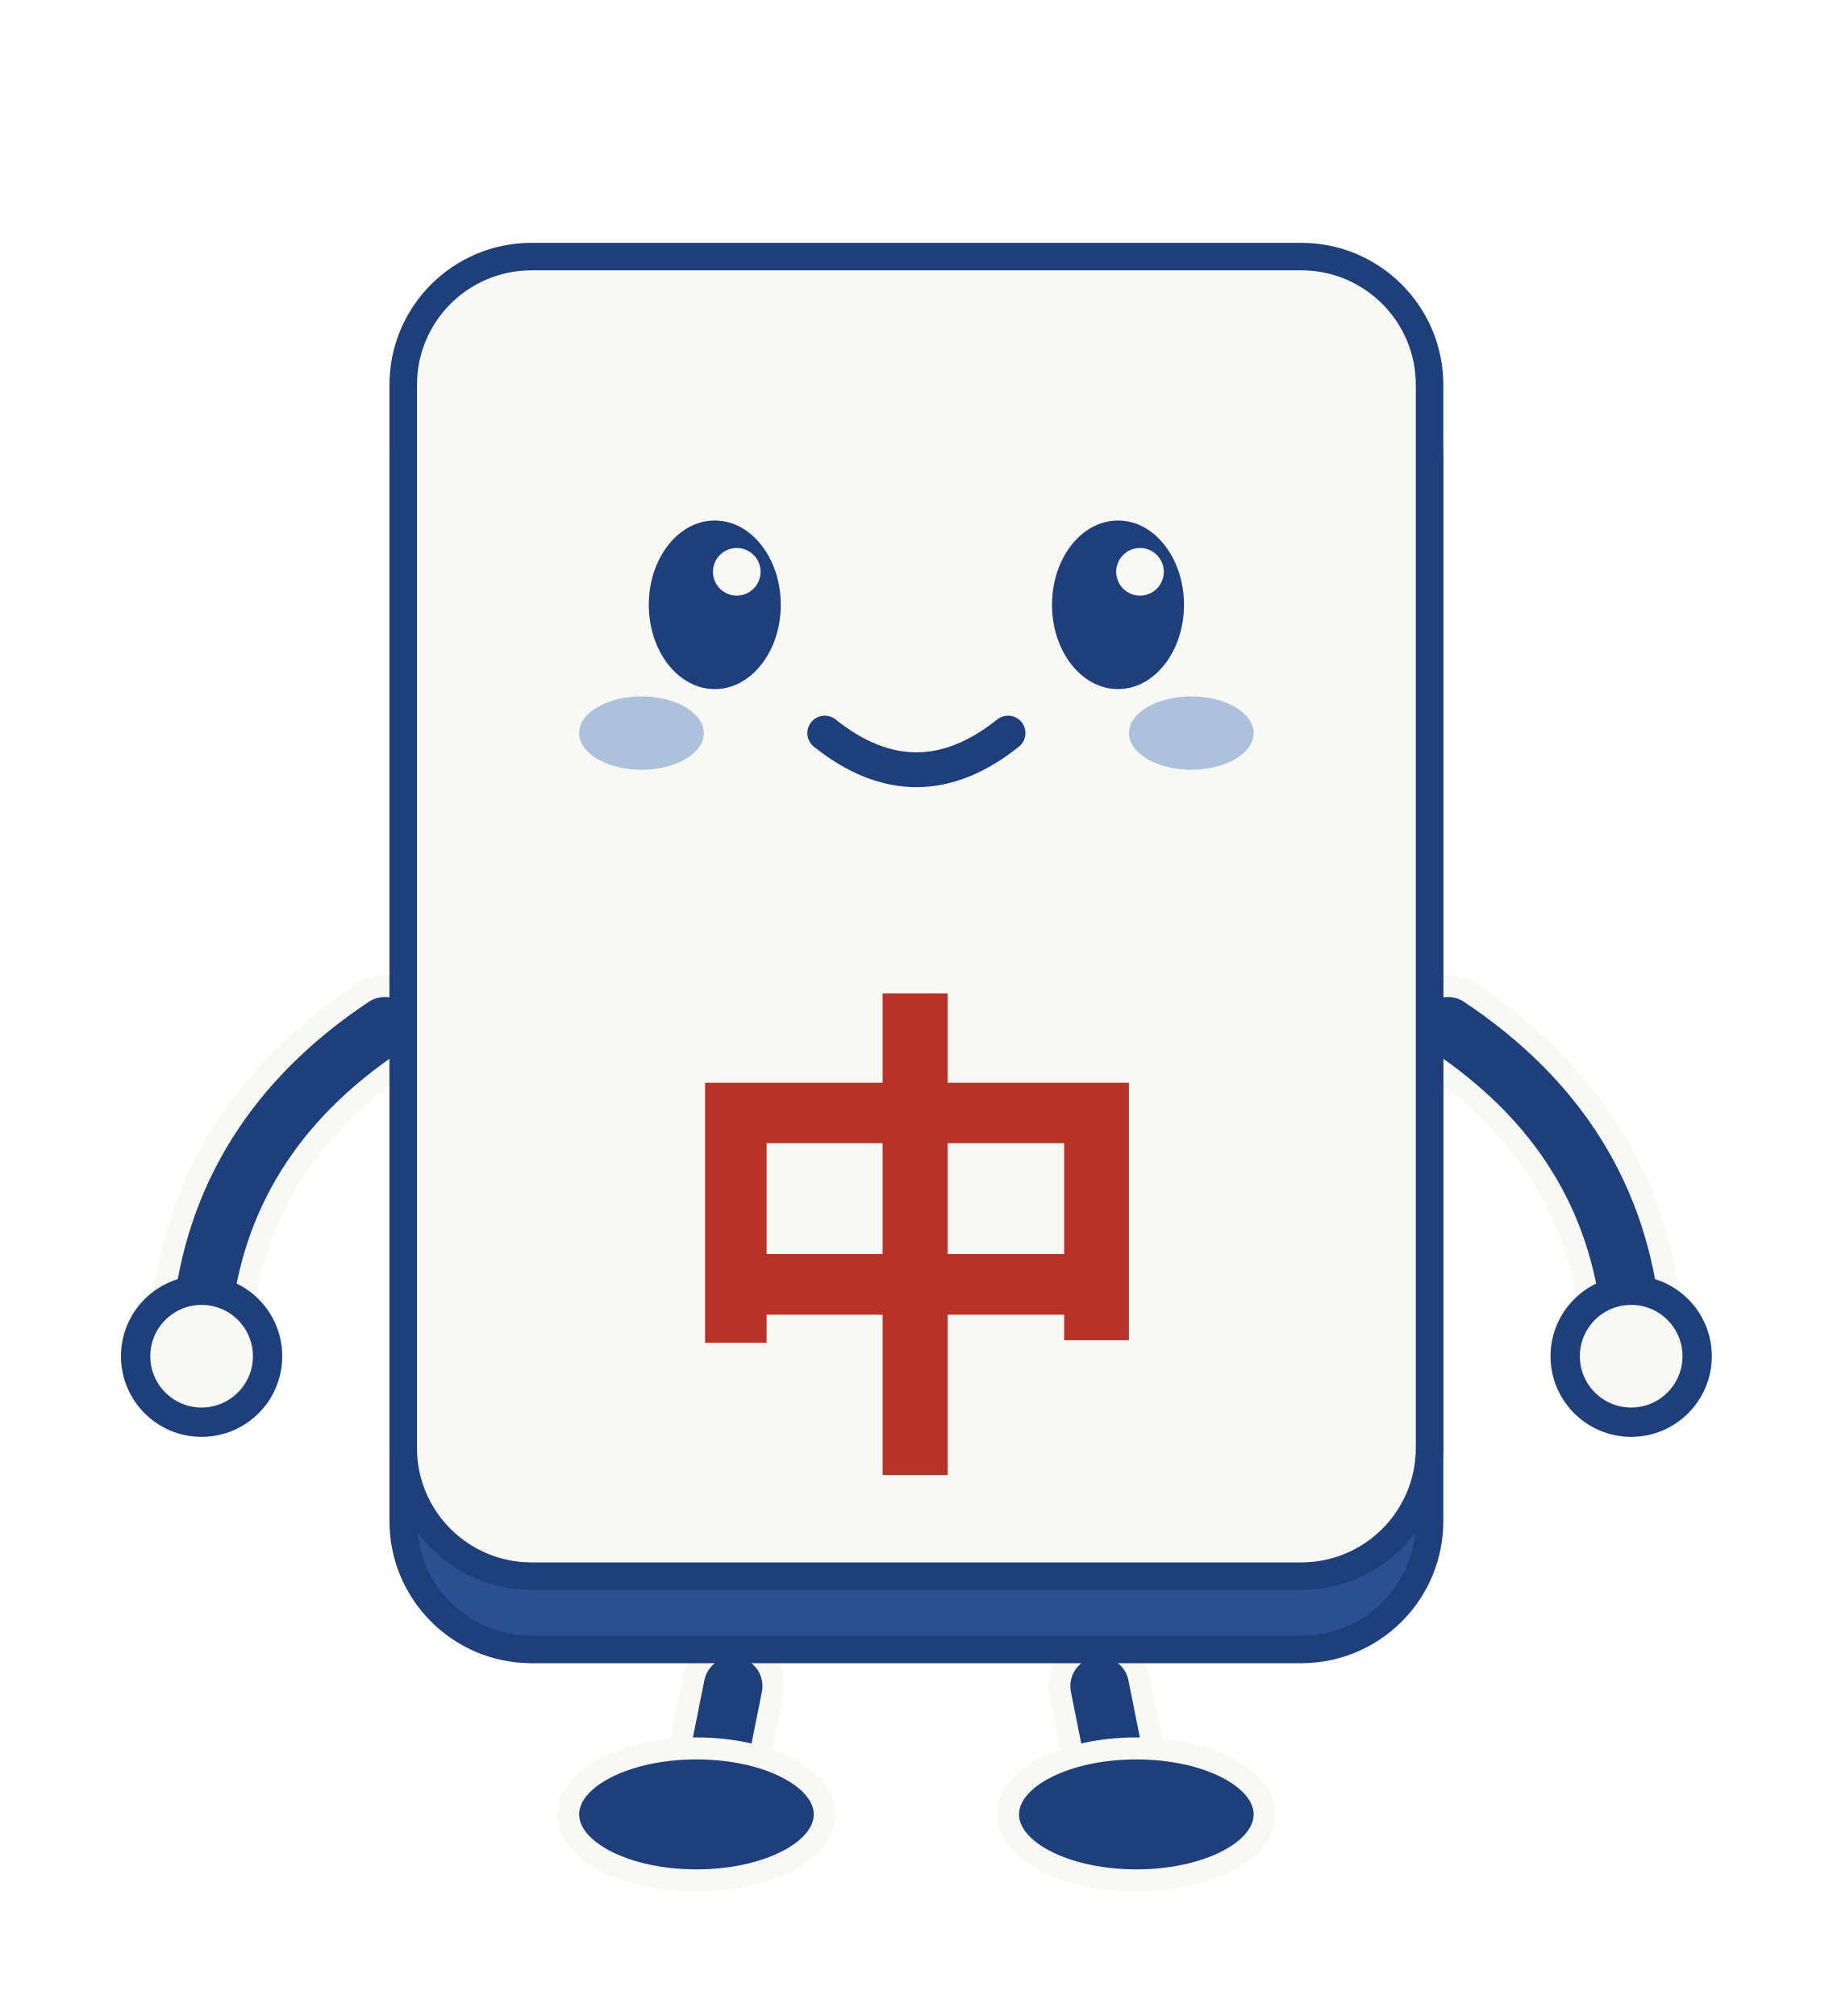
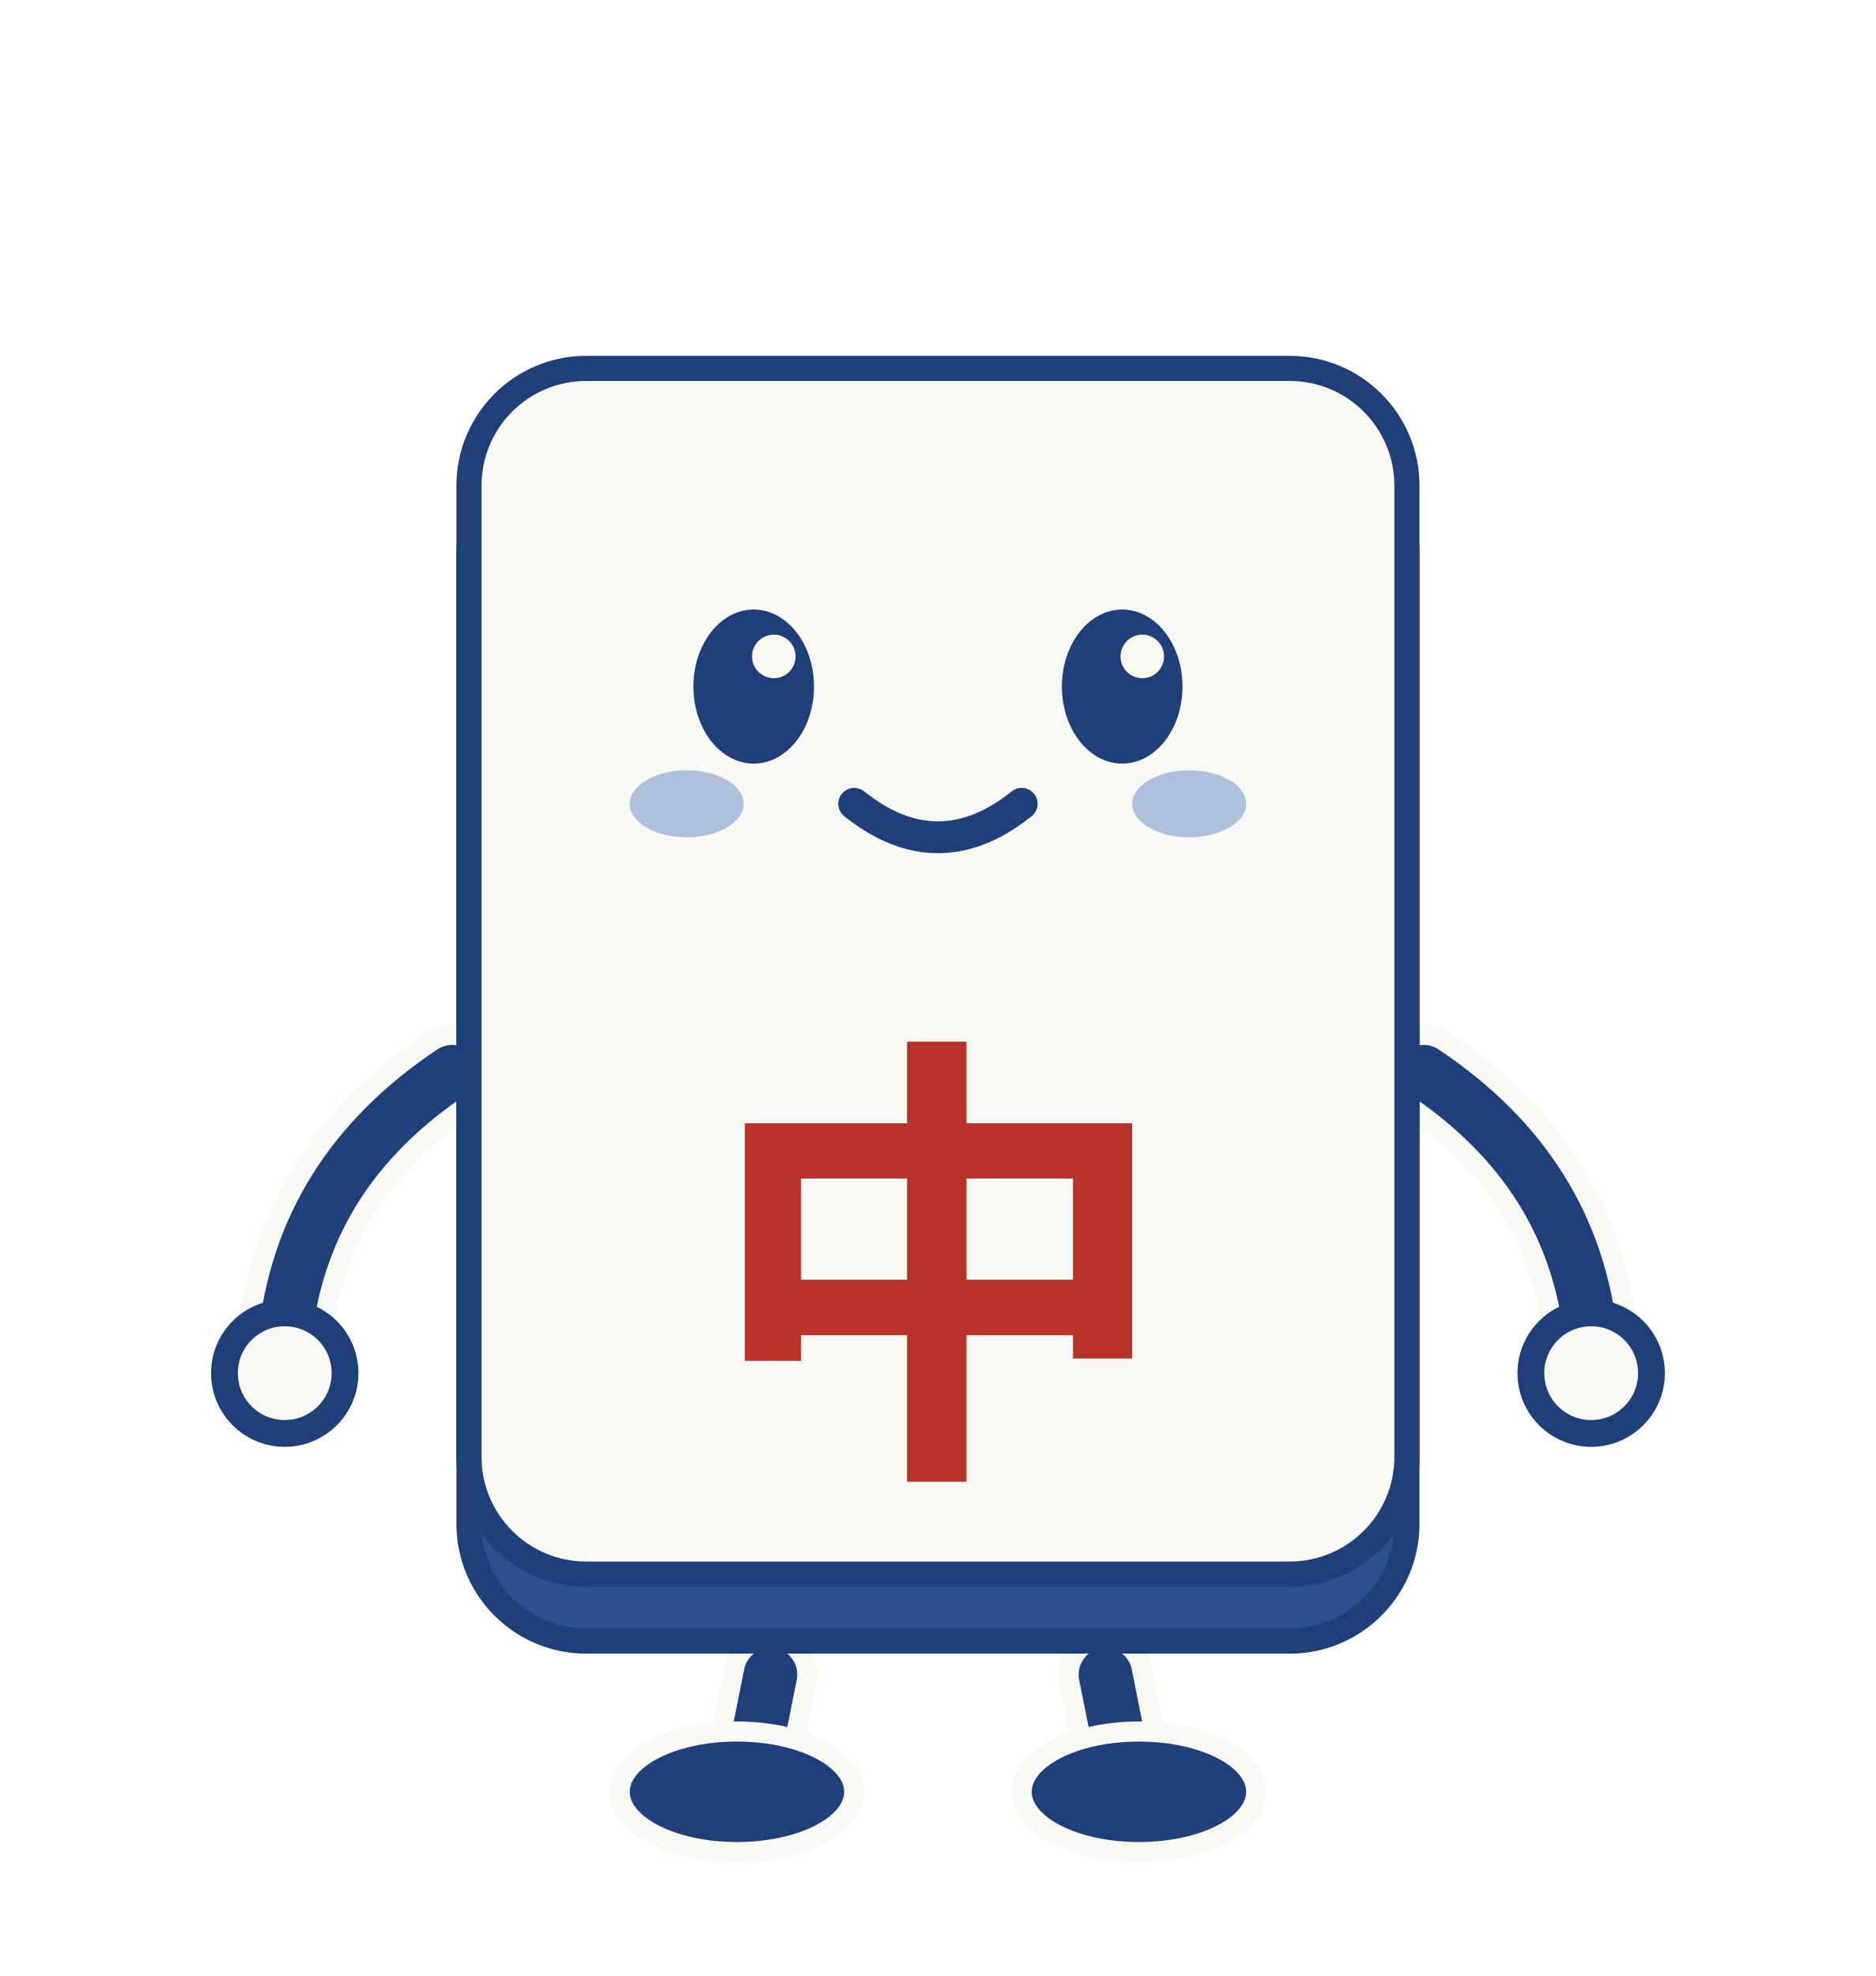
- <svg xmlns="http://www.w3.org/2000/svg" viewBox="0 0 100 110">
+ <svg xmlns="http://www.w3.org/2000/svg" viewBox="-6 -8 112 118">
  <path d="M40 92 L39 97 M60 92 L61 97" stroke="#f8f8f4" stroke-width="5.6" fill="none" stroke-linecap="round" stroke-linejoin="round" />
  <path d="M40 92 L39 97 M60 92 L61 97" stroke="#1e3f7a" stroke-width="3.2" fill="none" stroke-linecap="round" stroke-linejoin="round" />
  <ellipse cx="38" cy="99" rx="7" ry="3.6" fill="#1e3f7a" stroke="#f8f8f4" stroke-width="1.2" />
  <ellipse cx="62" cy="99" rx="7" ry="3.6" fill="#1e3f7a" stroke="#f8f8f4" stroke-width="1.2" />
  <path d="M21 56 Q12 62 11 72" stroke="#f8f8f4" stroke-width="5.6" fill="none" stroke-linecap="round" stroke-linejoin="round" />
  <path d="M21 56 Q12 62 11 72" stroke="#1e3f7a" stroke-width="3.2" fill="none" stroke-linecap="round" stroke-linejoin="round" />
  <path d="M79 56 Q88 62 89 72" stroke="#f8f8f4" stroke-width="5.6" fill="none" stroke-linecap="round" stroke-linejoin="round" />
  <path d="M79 56 Q88 62 89 72" stroke="#1e3f7a" stroke-width="3.2" fill="none" stroke-linecap="round" stroke-linejoin="round" />
  <g transform="translate(20 12)">
    <rect x="2" y="6" width="56" height="72" rx="7" fill="#2c4f8f" stroke="#1e3f7a" stroke-width="1.5" />
    <rect x="2" y="2" width="56" height="72" rx="7" fill="#f8f8f4" stroke="#1e3f7a" stroke-width="1.5" />
    <ellipse cx="19" cy="21" rx="3.6" ry="4.6" fill="#1e3f7a" />
    <circle cx="20.2" cy="19.2" r="1.3" fill="#f8f8f4" />
    <ellipse cx="41" cy="21" rx="3.6" ry="4.6" fill="#1e3f7a" />
    <circle cx="42.2" cy="19.2" r="1.3" fill="#f8f8f4" />
    <ellipse cx="15" cy="28" rx="3.4" ry="2" fill="#6f93c9" opacity="0.55" />
    <ellipse cx="45" cy="28" rx="3.4" ry="2" fill="#6f93c9" opacity="0.55" />
    <path d="M25 28 q5 4 10 0" stroke="#1e3f7a" stroke-width="1.9" fill="none" stroke-linecap="round" />
    <text x="30" y="66" font-size="28" fill="#b8322a" text-anchor="middle" font-family="'Noto Serif SC','Songti SC','SimSun',serif" font-weight="900">中</text>
  </g>
  <circle cx="11" cy="74" r="3.6" fill="#f8f8f4" stroke="#1e3f7a" stroke-width="1.6" />
  <circle cx="89" cy="74" r="3.6" fill="#f8f8f4" stroke="#1e3f7a" stroke-width="1.6" />
</svg>
